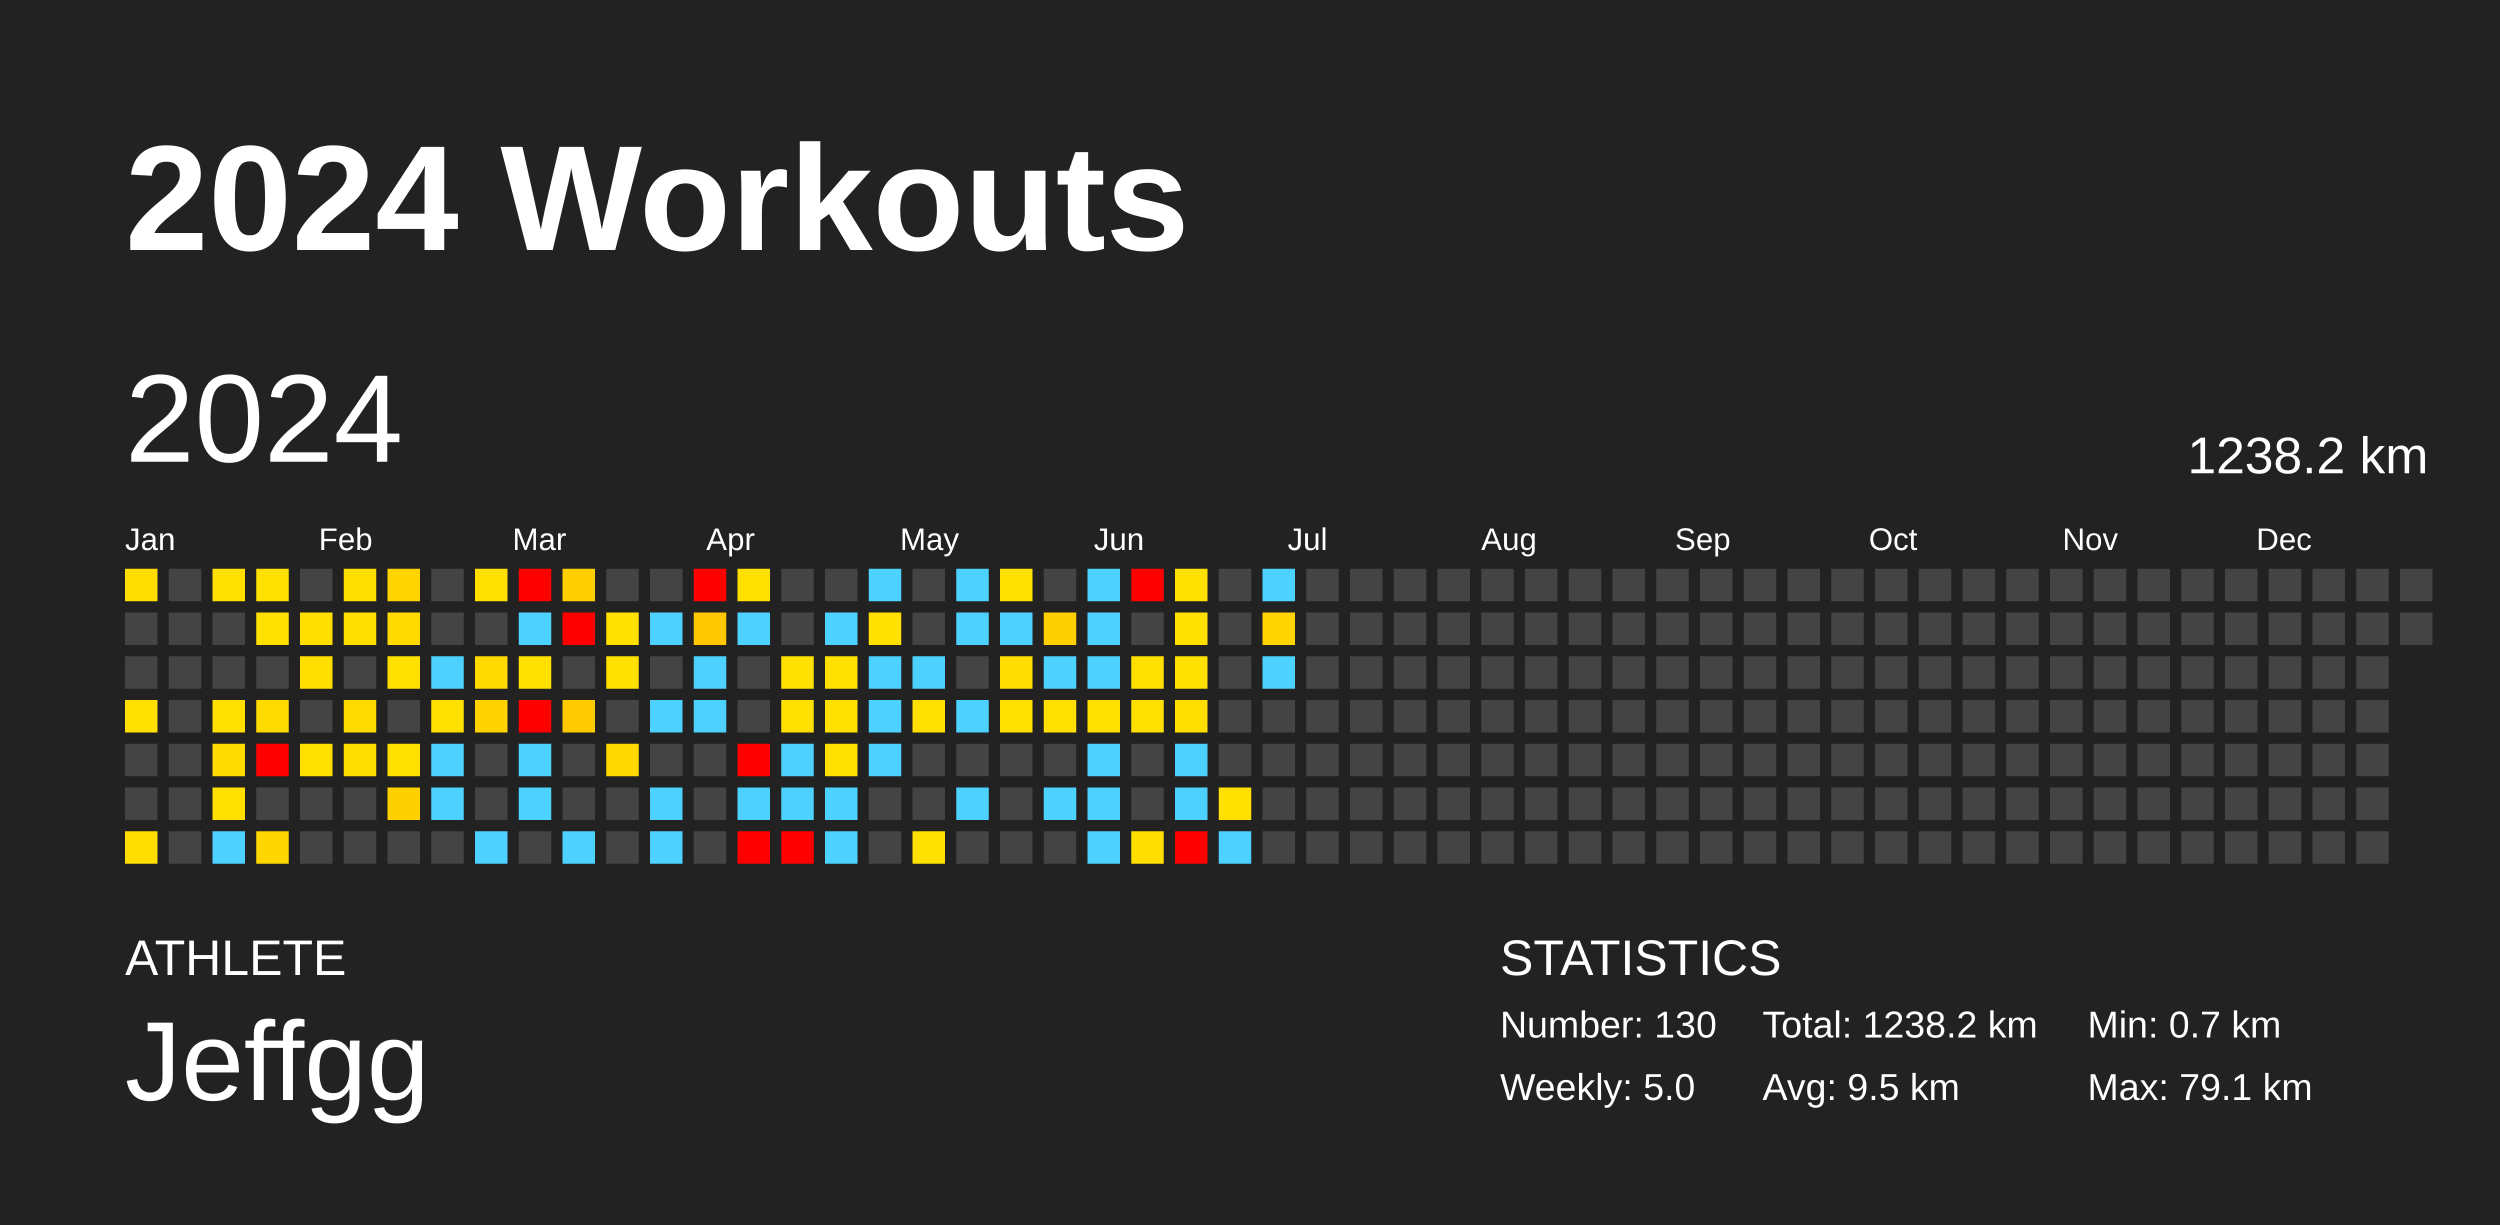
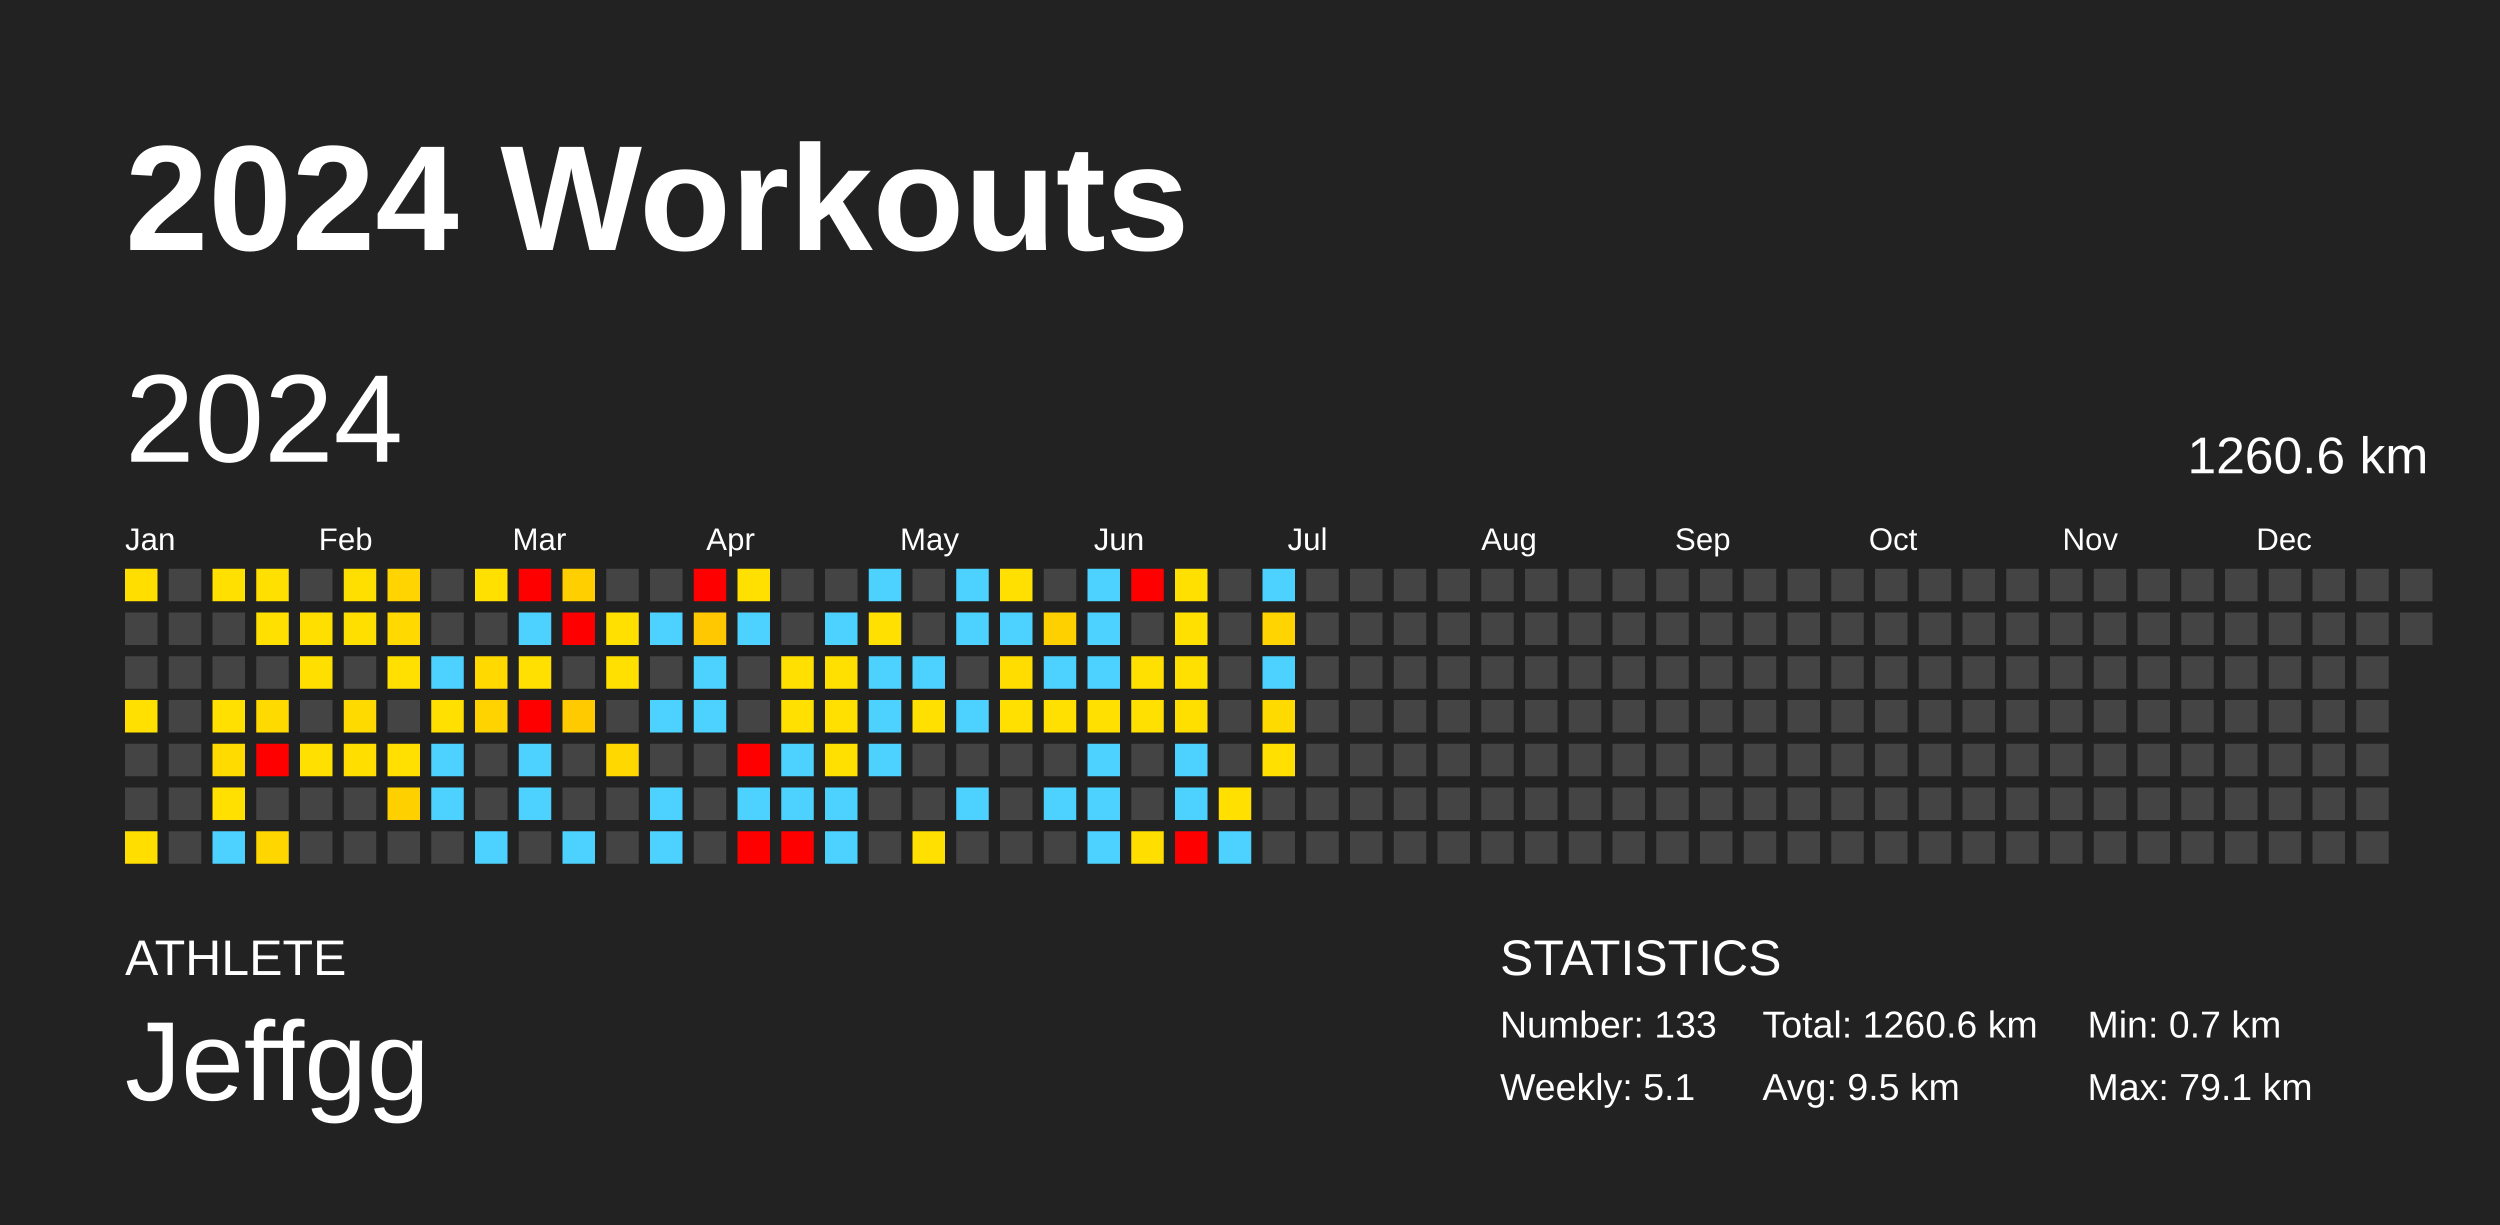
<svg xmlns="http://www.w3.org/2000/svg" baseProfile="full" height="98mm" version="1.1" viewBox="0,0,200,98" width="200mm">
  <defs />
  <rect fill="#222222" height="98" width="200" x="0" y="0" />
  <text fill="#FFFFFF" style="font-size:12px; font-family:Arial; font-weight:bold;" x="10" y="20">2024 Workouts</text>
  <text fill="#FFFFFF" style="font-size:4px; font-family:Arial" x="10" y="78">ATHLETE</text>
  <text fill="#FFFFFF" style="font-size:9px; font-family:Arial" x="10" y="88">Jeffgg</text>
  <text fill="#FFFFFF" style="font-size:4px; font-family:Arial" x="120" y="78">STATISTICS</text>
-   <text fill="#FFFFFF" style="font-size:3px; font-family:Arial" x="120" y="83">Number: 130</text>
-   <text fill="#FFFFFF" style="font-size:3px; font-family:Arial" x="120" y="88">Weekly: 5.0</text>
-   <text fill="#FFFFFF" style="font-size:3px; font-family:Arial" x="141" y="83">Total: 1238.2 km</text>
+   <text fill="#FFFFFF" style="font-size:3px; font-family:Arial" x="120" y="83">Number: 133</text>
+   <text fill="#FFFFFF" style="font-size:3px; font-family:Arial" x="120" y="88">Weekly: 5.1</text>
+   <text fill="#FFFFFF" style="font-size:3px; font-family:Arial" x="141" y="83">Total: 1260.6 km</text>
  <text fill="#FFFFFF" style="font-size:3px; font-family:Arial" x="141" y="88">Avg: 9.5 km</text>
  <text fill="#FFFFFF" style="font-size:3px; font-family:Arial" x="167" y="83">Min: 0.7 km</text>
  <text fill="#FFFFFF" style="font-size:3px; font-family:Arial" x="167" y="88">Max: 79.1 km</text>
  <text dominant-baseline="hanging" fill="#FFFFFF" style="font-size:10.0px; font-family:Arial;" x="10" y="30">2024</text>
-   <text dominant-baseline="hanging" fill="#FFFFFF" style="font-size:4.125px; font-family:Arial;" x="175" y="35">1238.2 km</text>
+   <text dominant-baseline="hanging" fill="#FFFFFF" style="font-size:4.125px; font-family:Arial;" x="175" y="35">1260.6 km</text>
  <text fill="#FFFFFF" style="font-size:2.5px; font-family:Arial" x="10.0" y="44">Jan</text>
  <text fill="#FFFFFF" style="font-size:2.5px; font-family:Arial" x="25.5" y="44">Feb</text>
  <text fill="#FFFFFF" style="font-size:2.5px; font-family:Arial" x="41.0" y="44">Mar</text>
  <text fill="#FFFFFF" style="font-size:2.5px; font-family:Arial" x="56.5" y="44">Apr</text>
  <text fill="#FFFFFF" style="font-size:2.5px; font-family:Arial" x="72.0" y="44">May</text>
  <text fill="#FFFFFF" style="font-size:2.5px; font-family:Arial" x="87.5" y="44">Jun</text>
  <text fill="#FFFFFF" style="font-size:2.5px; font-family:Arial" x="103.0" y="44">Jul</text>
  <text fill="#FFFFFF" style="font-size:2.5px; font-family:Arial" x="118.5" y="44">Aug</text>
  <text fill="#FFFFFF" style="font-size:2.5px; font-family:Arial" x="134.0" y="44">Sep</text>
  <text fill="#FFFFFF" style="font-size:2.5px; font-family:Arial" x="149.5" y="44">Oct</text>
  <text fill="#FFFFFF" style="font-size:2.5px; font-family:Arial" x="165.0" y="44">Nov</text>
  <text fill="#FFFFFF" style="font-size:2.5px; font-family:Arial" x="180.5" y="44">Dec</text>
  <rect fill="#ffde00" height="2.6" width="2.6" x="10.0" y="45.5" />
  <rect fill="#444444" height="2.6" width="2.6" x="10.0" y="49.0" />
  <rect fill="#444444" height="2.6" width="2.6" x="10.0" y="52.5" />
  <rect fill="#ffe000" height="2.6" width="2.6" x="10.0" y="56.0" />
  <rect fill="#444444" height="2.6" width="2.6" x="10.0" y="59.5" />
  <rect fill="#444444" height="2.6" width="2.6" x="10.0" y="63.0" />
  <rect fill="#ffde00" height="2.6" width="2.6" x="10.0" y="66.5" />
  <rect fill="#444444" height="2.6" width="2.6" x="13.5" y="45.5" />
  <rect fill="#444444" height="2.6" width="2.6" x="13.5" y="49.0" />
  <rect fill="#444444" height="2.6" width="2.6" x="13.5" y="52.5" />
  <rect fill="#444444" height="2.6" width="2.6" x="13.5" y="56.0" />
  <rect fill="#444444" height="2.6" width="2.6" x="13.5" y="59.5" />
  <rect fill="#444444" height="2.6" width="2.6" x="13.5" y="63.0" />
  <rect fill="#444444" height="2.6" width="2.6" x="13.5" y="66.5" />
  <rect fill="#ffe000" height="2.6" width="2.6" x="17.0" y="45.5" />
  <rect fill="#444444" height="2.6" width="2.6" x="17.0" y="49.0" />
  <rect fill="#444444" height="2.6" width="2.6" x="17.0" y="52.5" />
  <rect fill="#ffe000" height="2.6" width="2.6" x="17.0" y="56.0" />
  <rect fill="#ffdb00" height="2.6" width="2.6" x="17.0" y="59.5" />
  <rect fill="#ffe000" height="2.6" width="2.6" x="17.0" y="63.0" />
  <rect fill="#4dd2ff" height="2.6" width="2.6" x="17.0" y="66.5" />
  <rect fill="#ffe000" height="2.6" width="2.6" x="20.5" y="45.5" />
  <rect fill="#ffe000" height="2.6" width="2.6" x="20.5" y="49.0" />
  <rect fill="#444444" height="2.6" width="2.6" x="20.5" y="52.5" />
  <rect fill="#ffda00" height="2.6" width="2.6" x="20.5" y="56.0" />
  <rect fill="red" height="2.6" width="2.6" x="20.5" y="59.5" />
  <rect fill="#444444" height="2.6" width="2.6" x="20.5" y="63.0" />
  <rect fill="#ffd600" height="2.6" width="2.6" x="20.5" y="66.5" />
  <rect fill="#444444" height="2.6" width="2.6" x="24.0" y="45.5" />
  <rect fill="#ffdf00" height="2.6" width="2.6" x="24.0" y="49.0" />
  <rect fill="#ffdf00" height="2.6" width="2.6" x="24.0" y="52.5" />
  <rect fill="#444444" height="2.6" width="2.6" x="24.0" y="56.0" />
  <rect fill="#ffe000" height="2.6" width="2.6" x="24.0" y="59.5" />
  <rect fill="#444444" height="2.6" width="2.6" x="24.0" y="63.0" />
  <rect fill="#444444" height="2.6" width="2.6" x="24.0" y="66.5" />
  <rect fill="#ffdf00" height="2.6" width="2.6" x="27.5" y="45.5" />
  <rect fill="#ffdf00" height="2.6" width="2.6" x="27.5" y="49.0" />
  <rect fill="#444444" height="2.6" width="2.6" x="27.5" y="52.5" />
  <rect fill="#ffda00" height="2.6" width="2.6" x="27.5" y="56.0" />
  <rect fill="#ffde00" height="2.6" width="2.6" x="27.5" y="59.5" />
  <rect fill="#444444" height="2.6" width="2.6" x="27.5" y="63.0" />
  <rect fill="#444444" height="2.6" width="2.6" x="27.5" y="66.5" />
  <rect fill="#ffd400" height="2.6" width="2.6" x="31.0" y="45.5" />
  <rect fill="#ffd900" height="2.6" width="2.6" x="31.0" y="49.0" />
  <rect fill="#ffe000" height="2.6" width="2.6" x="31.0" y="52.5" />
  <rect fill="#444444" height="2.6" width="2.6" x="31.0" y="56.0" />
  <rect fill="#ffe000" height="2.6" width="2.6" x="31.0" y="59.5" />
  <rect fill="#ffd000" height="2.6" width="2.6" x="31.0" y="63.0" />
  <rect fill="#444444" height="2.6" width="2.6" x="31.0" y="66.5" />
  <rect fill="#444444" height="2.6" width="2.6" x="34.5" y="45.5" />
  <rect fill="#444444" height="2.6" width="2.6" x="34.5" y="49.0" />
  <rect fill="#4dd2ff" height="2.6" width="2.6" x="34.5" y="52.5" />
  <rect fill="#ffe000" height="2.6" width="2.6" x="34.5" y="56.0" />
  <rect fill="#4dd2ff" height="2.6" width="2.6" x="34.5" y="59.5" />
  <rect fill="#4dd2ff" height="2.6" width="2.6" x="34.5" y="63.0" />
  <rect fill="#444444" height="2.6" width="2.6" x="34.5" y="66.5" />
  <rect fill="#ffe000" height="2.6" width="2.6" x="38.0" y="45.5" />
  <rect fill="#444444" height="2.6" width="2.6" x="38.0" y="49.0" />
  <rect fill="#ffd900" height="2.6" width="2.6" x="38.0" y="52.5" />
  <rect fill="#ffd300" height="2.6" width="2.6" x="38.0" y="56.0" />
  <rect fill="#444444" height="2.6" width="2.6" x="38.0" y="59.5" />
  <rect fill="#444444" height="2.6" width="2.6" x="38.0" y="63.0" />
  <rect fill="#4dd2ff" height="2.6" width="2.6" x="38.0" y="66.5" />
  <rect fill="red" height="2.6" width="2.6" x="41.5" y="45.5" />
  <rect fill="#4dd2ff" height="2.6" width="2.6" x="41.5" y="49.0" />
  <rect fill="#ffe000" height="2.6" width="2.6" x="41.5" y="52.5" />
  <rect fill="red" height="2.6" width="2.6" x="41.5" y="56.0" />
  <rect fill="#4dd2ff" height="2.6" width="2.6" x="41.5" y="59.5" />
  <rect fill="#4dd2ff" height="2.6" width="2.6" x="41.5" y="63.0" />
  <rect fill="#444444" height="2.6" width="2.6" x="41.5" y="66.5" />
  <rect fill="#ffcf00" height="2.6" width="2.6" x="45.0" y="45.5" />
  <rect fill="red" height="2.6" width="2.6" x="45.0" y="49.0" />
  <rect fill="#444444" height="2.6" width="2.6" x="45.0" y="52.5" />
  <rect fill="#ffcb00" height="2.6" width="2.6" x="45.0" y="56.0" />
  <rect fill="#444444" height="2.6" width="2.6" x="45.0" y="59.5" />
  <rect fill="#444444" height="2.6" width="2.6" x="45.0" y="63.0" />
  <rect fill="#4dd2ff" height="2.6" width="2.6" x="45.0" y="66.5" />
  <rect fill="#444444" height="2.6" width="2.6" x="48.5" y="45.5" />
  <rect fill="#ffe000" height="2.6" width="2.6" x="48.5" y="49.0" />
  <rect fill="#ffe000" height="2.6" width="2.6" x="48.5" y="52.5" />
  <rect fill="#444444" height="2.6" width="2.6" x="48.5" y="56.0" />
  <rect fill="#ffd800" height="2.6" width="2.6" x="48.5" y="59.5" />
  <rect fill="#444444" height="2.6" width="2.6" x="48.5" y="63.0" />
  <rect fill="#444444" height="2.6" width="2.6" x="48.5" y="66.5" />
  <rect fill="#444444" height="2.6" width="2.6" x="52.0" y="45.5" />
  <rect fill="#4dd2ff" height="2.6" width="2.6" x="52.0" y="49.0" />
  <rect fill="#444444" height="2.6" width="2.6" x="52.0" y="52.5" />
  <rect fill="#4dd2ff" height="2.6" width="2.6" x="52.0" y="56.0" />
  <rect fill="#444444" height="2.6" width="2.6" x="52.0" y="59.5" />
  <rect fill="#4dd2ff" height="2.6" width="2.6" x="52.0" y="63.0" />
  <rect fill="#4dd2ff" height="2.6" width="2.6" x="52.0" y="66.5" />
  <rect fill="red" height="2.6" width="2.6" x="55.5" y="45.5" />
  <rect fill="#ffc800" height="2.6" width="2.6" x="55.5" y="49.0" />
  <rect fill="#4dd2ff" height="2.6" width="2.6" x="55.5" y="52.5" />
  <rect fill="#4dd2ff" height="2.6" width="2.6" x="55.5" y="56.0" />
  <rect fill="#444444" height="2.6" width="2.6" x="55.5" y="59.5" />
  <rect fill="#444444" height="2.6" width="2.6" x="55.5" y="63.0" />
  <rect fill="#444444" height="2.6" width="2.6" x="55.5" y="66.5" />
  <rect fill="#ffe000" height="2.6" width="2.6" x="59.0" y="45.5" />
  <rect fill="#4dd2ff" height="2.6" width="2.6" x="59.0" y="49.0" />
  <rect fill="#444444" height="2.6" width="2.6" x="59.0" y="52.5" />
  <rect fill="#444444" height="2.6" width="2.6" x="59.0" y="56.0" />
  <rect fill="red" height="2.6" width="2.6" x="59.0" y="59.5" />
  <rect fill="#4dd2ff" height="2.6" width="2.6" x="59.0" y="63.0" />
  <rect fill="red" height="2.6" width="2.6" x="59.0" y="66.5" />
  <rect fill="#444444" height="2.6" width="2.6" x="62.5" y="45.5" />
  <rect fill="#444444" height="2.6" width="2.6" x="62.5" y="49.0" />
  <rect fill="#ffe000" height="2.6" width="2.6" x="62.5" y="52.5" />
  <rect fill="#ffe000" height="2.6" width="2.6" x="62.5" y="56.0" />
  <rect fill="#4dd2ff" height="2.6" width="2.6" x="62.5" y="59.5" />
  <rect fill="#4dd2ff" height="2.6" width="2.6" x="62.5" y="63.0" />
  <rect fill="red" height="2.6" width="2.6" x="62.5" y="66.5" />
  <rect fill="#444444" height="2.6" width="2.6" x="66.0" y="45.5" />
  <rect fill="#4dd2ff" height="2.6" width="2.6" x="66.0" y="49.0" />
  <rect fill="#ffe000" height="2.6" width="2.6" x="66.0" y="52.5" />
  <rect fill="#ffe000" height="2.6" width="2.6" x="66.0" y="56.0" />
  <rect fill="#ffe000" height="2.6" width="2.6" x="66.0" y="59.5" />
  <rect fill="#4dd2ff" height="2.6" width="2.6" x="66.0" y="63.0" />
  <rect fill="#4dd2ff" height="2.6" width="2.6" x="66.0" y="66.5" />
  <rect fill="#4dd2ff" height="2.6" width="2.6" x="69.5" y="45.5" />
  <rect fill="#ffe000" height="2.6" width="2.6" x="69.5" y="49.0" />
  <rect fill="#4dd2ff" height="2.6" width="2.6" x="69.5" y="52.5" />
  <rect fill="#4dd2ff" height="2.6" width="2.6" x="69.5" y="56.0" />
  <rect fill="#4dd2ff" height="2.6" width="2.6" x="69.5" y="59.5" />
  <rect fill="#444444" height="2.6" width="2.6" x="69.5" y="63.0" />
  <rect fill="#444444" height="2.6" width="2.6" x="69.5" y="66.5" />
  <rect fill="#444444" height="2.6" width="2.6" x="73.0" y="45.5" />
  <rect fill="#444444" height="2.6" width="2.6" x="73.0" y="49.0" />
  <rect fill="#4dd2ff" height="2.6" width="2.6" x="73.0" y="52.5" />
  <rect fill="#ffe000" height="2.6" width="2.6" x="73.0" y="56.0" />
  <rect fill="#444444" height="2.6" width="2.6" x="73.0" y="59.5" />
  <rect fill="#444444" height="2.6" width="2.6" x="73.0" y="63.0" />
  <rect fill="#ffe000" height="2.6" width="2.6" x="73.0" y="66.5" />
  <rect fill="#4dd2ff" height="2.6" width="2.6" x="76.5" y="45.5" />
  <rect fill="#4dd2ff" height="2.6" width="2.6" x="76.5" y="49.0" />
  <rect fill="#444444" height="2.6" width="2.6" x="76.5" y="52.5" />
  <rect fill="#4dd2ff" height="2.6" width="2.6" x="76.5" y="56.0" />
  <rect fill="#444444" height="2.6" width="2.6" x="76.5" y="59.5" />
  <rect fill="#4dd2ff" height="2.6" width="2.6" x="76.5" y="63.0" />
  <rect fill="#444444" height="2.6" width="2.6" x="76.5" y="66.5" />
  <rect fill="#ffe000" height="2.6" width="2.6" x="80.0" y="45.5" />
  <rect fill="#4dd2ff" height="2.6" width="2.6" x="80.0" y="49.0" />
  <rect fill="#ffdd00" height="2.6" width="2.6" x="80.0" y="52.5" />
  <rect fill="#ffe000" height="2.6" width="2.6" x="80.0" y="56.0" />
  <rect fill="#444444" height="2.6" width="2.6" x="80.0" y="59.5" />
  <rect fill="#444444" height="2.6" width="2.6" x="80.0" y="63.0" />
  <rect fill="#444444" height="2.6" width="2.6" x="80.0" y="66.5" />
  <rect fill="#444444" height="2.6" width="2.6" x="83.5" y="45.5" />
  <rect fill="#ffd000" height="2.6" width="2.6" x="83.5" y="49.0" />
  <rect fill="#4dd2ff" height="2.6" width="2.6" x="83.5" y="52.5" />
  <rect fill="#ffe000" height="2.6" width="2.6" x="83.5" y="56.0" />
  <rect fill="#444444" height="2.6" width="2.6" x="83.5" y="59.5" />
  <rect fill="#4dd2ff" height="2.6" width="2.6" x="83.5" y="63.0" />
  <rect fill="#444444" height="2.6" width="2.6" x="83.5" y="66.5" />
  <rect fill="#4dd2ff" height="2.6" width="2.6" x="87.0" y="45.5" />
  <rect fill="#4dd2ff" height="2.6" width="2.6" x="87.0" y="49.0" />
  <rect fill="#4dd2ff" height="2.6" width="2.6" x="87.0" y="52.5" />
  <rect fill="#ffe000" height="2.6" width="2.6" x="87.0" y="56.0" />
  <rect fill="#4dd2ff" height="2.6" width="2.6" x="87.0" y="59.5" />
  <rect fill="#4dd2ff" height="2.6" width="2.6" x="87.0" y="63.0" />
  <rect fill="#4dd2ff" height="2.6" width="2.6" x="87.0" y="66.5" />
  <rect fill="red" height="2.6" width="2.6" x="90.5" y="45.5" />
  <rect fill="#444444" height="2.6" width="2.6" x="90.5" y="49.0" />
  <rect fill="#ffe000" height="2.6" width="2.6" x="90.5" y="52.5" />
  <rect fill="#ffe000" height="2.6" width="2.6" x="90.5" y="56.0" />
  <rect fill="#444444" height="2.6" width="2.6" x="90.5" y="59.5" />
  <rect fill="#444444" height="2.6" width="2.6" x="90.5" y="63.0" />
  <rect fill="#ffde00" height="2.6" width="2.6" x="90.5" y="66.5" />
  <rect fill="#ffe000" height="2.6" width="2.6" x="94.0" y="45.5" />
  <rect fill="#ffe000" height="2.6" width="2.6" x="94.0" y="49.0" />
  <rect fill="#ffe000" height="2.6" width="2.6" x="94.0" y="52.5" />
  <rect fill="#ffdf00" height="2.6" width="2.6" x="94.0" y="56.0" />
  <rect fill="#4dd2ff" height="2.6" width="2.6" x="94.0" y="59.5" />
  <rect fill="#4dd2ff" height="2.6" width="2.6" x="94.0" y="63.0" />
  <rect fill="red" height="2.6" width="2.6" x="94.0" y="66.5" />
  <rect fill="#444444" height="2.6" width="2.6" x="97.5" y="45.5" />
  <rect fill="#444444" height="2.6" width="2.6" x="97.5" y="49.0" />
  <rect fill="#444444" height="2.6" width="2.6" x="97.5" y="52.5" />
  <rect fill="#444444" height="2.6" width="2.6" x="97.5" y="56.0" />
  <rect fill="#444444" height="2.6" width="2.6" x="97.5" y="59.5" />
  <rect fill="#ffe000" height="2.6" width="2.6" x="97.5" y="63.0" />
  <rect fill="#4dd2ff" height="2.6" width="2.6" x="97.5" y="66.5" />
  <rect fill="#4dd2ff" height="2.6" width="2.6" x="101.0" y="45.5" />
  <rect fill="#ffd400" height="2.6" width="2.6" x="101.0" y="49.0" />
  <rect fill="#4dd2ff" height="2.6" width="2.6" x="101.0" y="52.5" />
-   <rect fill="#444444" height="2.6" width="2.6" x="101.0" y="56.0" />
-   <rect fill="#444444" height="2.6" width="2.6" x="101.0" y="59.5" />
+   <rect fill="#ffda00" height="2.6" width="2.6" x="101.0" y="56.0" />
+   <rect fill="#ffe000" height="2.6" width="2.6" x="101.0" y="59.5" />
  <rect fill="#444444" height="2.6" width="2.6" x="101.0" y="63.0" />
  <rect fill="#444444" height="2.6" width="2.6" x="101.0" y="66.5" />
  <rect fill="#444444" height="2.6" width="2.6" x="104.5" y="45.5" />
  <rect fill="#444444" height="2.6" width="2.6" x="104.5" y="49.0" />
  <rect fill="#444444" height="2.6" width="2.6" x="104.5" y="52.5" />
  <rect fill="#444444" height="2.6" width="2.6" x="104.5" y="56.0" />
  <rect fill="#444444" height="2.6" width="2.6" x="104.5" y="59.5" />
  <rect fill="#444444" height="2.6" width="2.6" x="104.5" y="63.0" />
  <rect fill="#444444" height="2.6" width="2.6" x="104.5" y="66.5" />
  <rect fill="#444444" height="2.6" width="2.6" x="108.0" y="45.5" />
  <rect fill="#444444" height="2.6" width="2.6" x="108.0" y="49.0" />
  <rect fill="#444444" height="2.6" width="2.6" x="108.0" y="52.5" />
  <rect fill="#444444" height="2.6" width="2.6" x="108.0" y="56.0" />
  <rect fill="#444444" height="2.6" width="2.6" x="108.0" y="59.5" />
  <rect fill="#444444" height="2.6" width="2.6" x="108.0" y="63.0" />
  <rect fill="#444444" height="2.6" width="2.6" x="108.0" y="66.5" />
  <rect fill="#444444" height="2.6" width="2.6" x="111.5" y="45.5" />
  <rect fill="#444444" height="2.6" width="2.6" x="111.5" y="49.0" />
  <rect fill="#444444" height="2.6" width="2.6" x="111.5" y="52.5" />
  <rect fill="#444444" height="2.6" width="2.6" x="111.5" y="56.0" />
  <rect fill="#444444" height="2.6" width="2.6" x="111.5" y="59.5" />
  <rect fill="#444444" height="2.6" width="2.6" x="111.5" y="63.0" />
  <rect fill="#444444" height="2.6" width="2.6" x="111.5" y="66.5" />
  <rect fill="#444444" height="2.6" width="2.6" x="115.0" y="45.5" />
  <rect fill="#444444" height="2.6" width="2.6" x="115.0" y="49.0" />
  <rect fill="#444444" height="2.6" width="2.6" x="115.0" y="52.5" />
  <rect fill="#444444" height="2.6" width="2.6" x="115.0" y="56.0" />
  <rect fill="#444444" height="2.6" width="2.6" x="115.0" y="59.5" />
  <rect fill="#444444" height="2.6" width="2.6" x="115.0" y="63.0" />
  <rect fill="#444444" height="2.6" width="2.6" x="115.0" y="66.5" />
  <rect fill="#444444" height="2.6" width="2.6" x="118.5" y="45.5" />
  <rect fill="#444444" height="2.6" width="2.6" x="118.5" y="49.0" />
  <rect fill="#444444" height="2.6" width="2.6" x="118.5" y="52.5" />
  <rect fill="#444444" height="2.6" width="2.6" x="118.5" y="56.0" />
  <rect fill="#444444" height="2.6" width="2.6" x="118.5" y="59.5" />
  <rect fill="#444444" height="2.6" width="2.6" x="118.5" y="63.0" />
  <rect fill="#444444" height="2.6" width="2.6" x="118.5" y="66.5" />
  <rect fill="#444444" height="2.6" width="2.6" x="122.0" y="45.5" />
  <rect fill="#444444" height="2.6" width="2.6" x="122.0" y="49.0" />
  <rect fill="#444444" height="2.6" width="2.6" x="122.0" y="52.5" />
  <rect fill="#444444" height="2.6" width="2.6" x="122.0" y="56.0" />
  <rect fill="#444444" height="2.6" width="2.6" x="122.0" y="59.5" />
  <rect fill="#444444" height="2.6" width="2.6" x="122.0" y="63.0" />
  <rect fill="#444444" height="2.6" width="2.6" x="122.0" y="66.5" />
  <rect fill="#444444" height="2.6" width="2.6" x="125.5" y="45.5" />
  <rect fill="#444444" height="2.6" width="2.6" x="125.5" y="49.0" />
  <rect fill="#444444" height="2.6" width="2.6" x="125.5" y="52.5" />
  <rect fill="#444444" height="2.6" width="2.6" x="125.5" y="56.0" />
  <rect fill="#444444" height="2.6" width="2.6" x="125.5" y="59.5" />
  <rect fill="#444444" height="2.6" width="2.6" x="125.5" y="63.0" />
  <rect fill="#444444" height="2.6" width="2.6" x="125.5" y="66.5" />
  <rect fill="#444444" height="2.6" width="2.6" x="129.0" y="45.5" />
  <rect fill="#444444" height="2.6" width="2.6" x="129.0" y="49.0" />
  <rect fill="#444444" height="2.6" width="2.6" x="129.0" y="52.5" />
  <rect fill="#444444" height="2.6" width="2.6" x="129.0" y="56.0" />
  <rect fill="#444444" height="2.6" width="2.6" x="129.0" y="59.5" />
  <rect fill="#444444" height="2.6" width="2.6" x="129.0" y="63.0" />
  <rect fill="#444444" height="2.6" width="2.6" x="129.0" y="66.5" />
  <rect fill="#444444" height="2.6" width="2.6" x="132.5" y="45.5" />
  <rect fill="#444444" height="2.6" width="2.6" x="132.5" y="49.0" />
  <rect fill="#444444" height="2.6" width="2.6" x="132.5" y="52.5" />
  <rect fill="#444444" height="2.6" width="2.6" x="132.5" y="56.0" />
  <rect fill="#444444" height="2.6" width="2.6" x="132.5" y="59.5" />
  <rect fill="#444444" height="2.6" width="2.6" x="132.5" y="63.0" />
  <rect fill="#444444" height="2.6" width="2.6" x="132.5" y="66.5" />
  <rect fill="#444444" height="2.6" width="2.6" x="136.0" y="45.5" />
  <rect fill="#444444" height="2.6" width="2.6" x="136.0" y="49.0" />
  <rect fill="#444444" height="2.6" width="2.6" x="136.0" y="52.5" />
  <rect fill="#444444" height="2.6" width="2.6" x="136.0" y="56.0" />
  <rect fill="#444444" height="2.6" width="2.6" x="136.0" y="59.5" />
  <rect fill="#444444" height="2.6" width="2.6" x="136.0" y="63.0" />
  <rect fill="#444444" height="2.6" width="2.6" x="136.0" y="66.5" />
  <rect fill="#444444" height="2.6" width="2.6" x="139.5" y="45.5" />
  <rect fill="#444444" height="2.6" width="2.6" x="139.5" y="49.0" />
  <rect fill="#444444" height="2.6" width="2.6" x="139.5" y="52.5" />
  <rect fill="#444444" height="2.6" width="2.6" x="139.5" y="56.0" />
  <rect fill="#444444" height="2.6" width="2.6" x="139.5" y="59.5" />
  <rect fill="#444444" height="2.6" width="2.6" x="139.5" y="63.0" />
  <rect fill="#444444" height="2.6" width="2.6" x="139.5" y="66.5" />
  <rect fill="#444444" height="2.6" width="2.6" x="143.0" y="45.5" />
  <rect fill="#444444" height="2.6" width="2.6" x="143.0" y="49.0" />
  <rect fill="#444444" height="2.6" width="2.6" x="143.0" y="52.5" />
  <rect fill="#444444" height="2.6" width="2.6" x="143.0" y="56.0" />
  <rect fill="#444444" height="2.6" width="2.6" x="143.0" y="59.5" />
  <rect fill="#444444" height="2.6" width="2.6" x="143.0" y="63.0" />
  <rect fill="#444444" height="2.6" width="2.6" x="143.0" y="66.5" />
  <rect fill="#444444" height="2.6" width="2.6" x="146.5" y="45.5" />
  <rect fill="#444444" height="2.6" width="2.6" x="146.5" y="49.0" />
  <rect fill="#444444" height="2.6" width="2.6" x="146.5" y="52.5" />
  <rect fill="#444444" height="2.6" width="2.6" x="146.5" y="56.0" />
  <rect fill="#444444" height="2.6" width="2.6" x="146.5" y="59.5" />
  <rect fill="#444444" height="2.6" width="2.6" x="146.5" y="63.0" />
  <rect fill="#444444" height="2.6" width="2.6" x="146.5" y="66.5" />
  <rect fill="#444444" height="2.6" width="2.6" x="150.0" y="45.5" />
  <rect fill="#444444" height="2.6" width="2.6" x="150.0" y="49.0" />
  <rect fill="#444444" height="2.6" width="2.6" x="150.0" y="52.5" />
  <rect fill="#444444" height="2.6" width="2.6" x="150.0" y="56.0" />
  <rect fill="#444444" height="2.6" width="2.6" x="150.0" y="59.5" />
  <rect fill="#444444" height="2.6" width="2.6" x="150.0" y="63.0" />
  <rect fill="#444444" height="2.6" width="2.6" x="150.0" y="66.5" />
  <rect fill="#444444" height="2.6" width="2.6" x="153.5" y="45.5" />
  <rect fill="#444444" height="2.6" width="2.6" x="153.5" y="49.0" />
  <rect fill="#444444" height="2.6" width="2.6" x="153.5" y="52.5" />
  <rect fill="#444444" height="2.6" width="2.6" x="153.5" y="56.0" />
  <rect fill="#444444" height="2.6" width="2.6" x="153.5" y="59.5" />
  <rect fill="#444444" height="2.6" width="2.6" x="153.5" y="63.0" />
  <rect fill="#444444" height="2.6" width="2.6" x="153.5" y="66.5" />
  <rect fill="#444444" height="2.6" width="2.6" x="157.0" y="45.5" />
  <rect fill="#444444" height="2.6" width="2.6" x="157.0" y="49.0" />
  <rect fill="#444444" height="2.6" width="2.6" x="157.0" y="52.5" />
  <rect fill="#444444" height="2.6" width="2.6" x="157.0" y="56.0" />
  <rect fill="#444444" height="2.6" width="2.6" x="157.0" y="59.5" />
  <rect fill="#444444" height="2.6" width="2.6" x="157.0" y="63.0" />
  <rect fill="#444444" height="2.6" width="2.6" x="157.0" y="66.5" />
  <rect fill="#444444" height="2.6" width="2.6" x="160.5" y="45.5" />
  <rect fill="#444444" height="2.6" width="2.6" x="160.5" y="49.0" />
  <rect fill="#444444" height="2.6" width="2.6" x="160.5" y="52.5" />
  <rect fill="#444444" height="2.6" width="2.6" x="160.5" y="56.0" />
  <rect fill="#444444" height="2.6" width="2.6" x="160.5" y="59.5" />
  <rect fill="#444444" height="2.6" width="2.6" x="160.5" y="63.0" />
  <rect fill="#444444" height="2.6" width="2.6" x="160.5" y="66.5" />
  <rect fill="#444444" height="2.6" width="2.6" x="164.0" y="45.5" />
  <rect fill="#444444" height="2.6" width="2.6" x="164.0" y="49.0" />
  <rect fill="#444444" height="2.6" width="2.6" x="164.0" y="52.5" />
  <rect fill="#444444" height="2.6" width="2.6" x="164.0" y="56.0" />
  <rect fill="#444444" height="2.6" width="2.6" x="164.0" y="59.5" />
  <rect fill="#444444" height="2.6" width="2.6" x="164.0" y="63.0" />
  <rect fill="#444444" height="2.6" width="2.6" x="164.0" y="66.5" />
  <rect fill="#444444" height="2.6" width="2.6" x="167.5" y="45.5" />
  <rect fill="#444444" height="2.6" width="2.6" x="167.5" y="49.0" />
  <rect fill="#444444" height="2.6" width="2.6" x="167.5" y="52.5" />
  <rect fill="#444444" height="2.6" width="2.6" x="167.5" y="56.0" />
  <rect fill="#444444" height="2.6" width="2.6" x="167.5" y="59.5" />
  <rect fill="#444444" height="2.6" width="2.6" x="167.5" y="63.0" />
  <rect fill="#444444" height="2.6" width="2.6" x="167.5" y="66.5" />
  <rect fill="#444444" height="2.6" width="2.6" x="171.0" y="45.5" />
  <rect fill="#444444" height="2.6" width="2.6" x="171.0" y="49.0" />
  <rect fill="#444444" height="2.6" width="2.6" x="171.0" y="52.5" />
  <rect fill="#444444" height="2.6" width="2.6" x="171.0" y="56.0" />
  <rect fill="#444444" height="2.6" width="2.6" x="171.0" y="59.5" />
  <rect fill="#444444" height="2.6" width="2.6" x="171.0" y="63.0" />
  <rect fill="#444444" height="2.6" width="2.6" x="171.0" y="66.5" />
  <rect fill="#444444" height="2.6" width="2.6" x="174.5" y="45.5" />
  <rect fill="#444444" height="2.6" width="2.6" x="174.5" y="49.0" />
  <rect fill="#444444" height="2.6" width="2.6" x="174.5" y="52.5" />
  <rect fill="#444444" height="2.6" width="2.6" x="174.5" y="56.0" />
  <rect fill="#444444" height="2.6" width="2.6" x="174.5" y="59.5" />
  <rect fill="#444444" height="2.6" width="2.6" x="174.5" y="63.0" />
  <rect fill="#444444" height="2.6" width="2.6" x="174.5" y="66.5" />
  <rect fill="#444444" height="2.6" width="2.6" x="178.0" y="45.5" />
  <rect fill="#444444" height="2.6" width="2.6" x="178.0" y="49.0" />
  <rect fill="#444444" height="2.6" width="2.6" x="178.0" y="52.5" />
  <rect fill="#444444" height="2.6" width="2.6" x="178.0" y="56.0" />
  <rect fill="#444444" height="2.6" width="2.6" x="178.0" y="59.5" />
  <rect fill="#444444" height="2.6" width="2.6" x="178.0" y="63.0" />
  <rect fill="#444444" height="2.6" width="2.6" x="178.0" y="66.5" />
  <rect fill="#444444" height="2.6" width="2.6" x="181.5" y="45.5" />
  <rect fill="#444444" height="2.6" width="2.6" x="181.5" y="49.0" />
  <rect fill="#444444" height="2.6" width="2.6" x="181.5" y="52.5" />
  <rect fill="#444444" height="2.6" width="2.6" x="181.5" y="56.0" />
  <rect fill="#444444" height="2.6" width="2.6" x="181.5" y="59.5" />
  <rect fill="#444444" height="2.6" width="2.6" x="181.5" y="63.0" />
  <rect fill="#444444" height="2.6" width="2.6" x="181.5" y="66.5" />
  <rect fill="#444444" height="2.6" width="2.6" x="185.0" y="45.5" />
  <rect fill="#444444" height="2.6" width="2.6" x="185.0" y="49.0" />
  <rect fill="#444444" height="2.6" width="2.6" x="185.0" y="52.5" />
  <rect fill="#444444" height="2.6" width="2.6" x="185.0" y="56.0" />
  <rect fill="#444444" height="2.6" width="2.6" x="185.0" y="59.5" />
  <rect fill="#444444" height="2.6" width="2.6" x="185.0" y="63.0" />
  <rect fill="#444444" height="2.6" width="2.6" x="185.0" y="66.5" />
  <rect fill="#444444" height="2.6" width="2.6" x="188.5" y="45.5" />
  <rect fill="#444444" height="2.6" width="2.6" x="188.5" y="49.0" />
  <rect fill="#444444" height="2.6" width="2.6" x="188.5" y="52.5" />
  <rect fill="#444444" height="2.6" width="2.6" x="188.5" y="56.0" />
  <rect fill="#444444" height="2.6" width="2.6" x="188.5" y="59.5" />
  <rect fill="#444444" height="2.6" width="2.6" x="188.5" y="63.0" />
  <rect fill="#444444" height="2.6" width="2.6" x="188.5" y="66.5" />
  <rect fill="#444444" height="2.6" width="2.6" x="192.0" y="45.5" />
  <rect fill="#444444" height="2.6" width="2.6" x="192.0" y="49.0" />
</svg>
